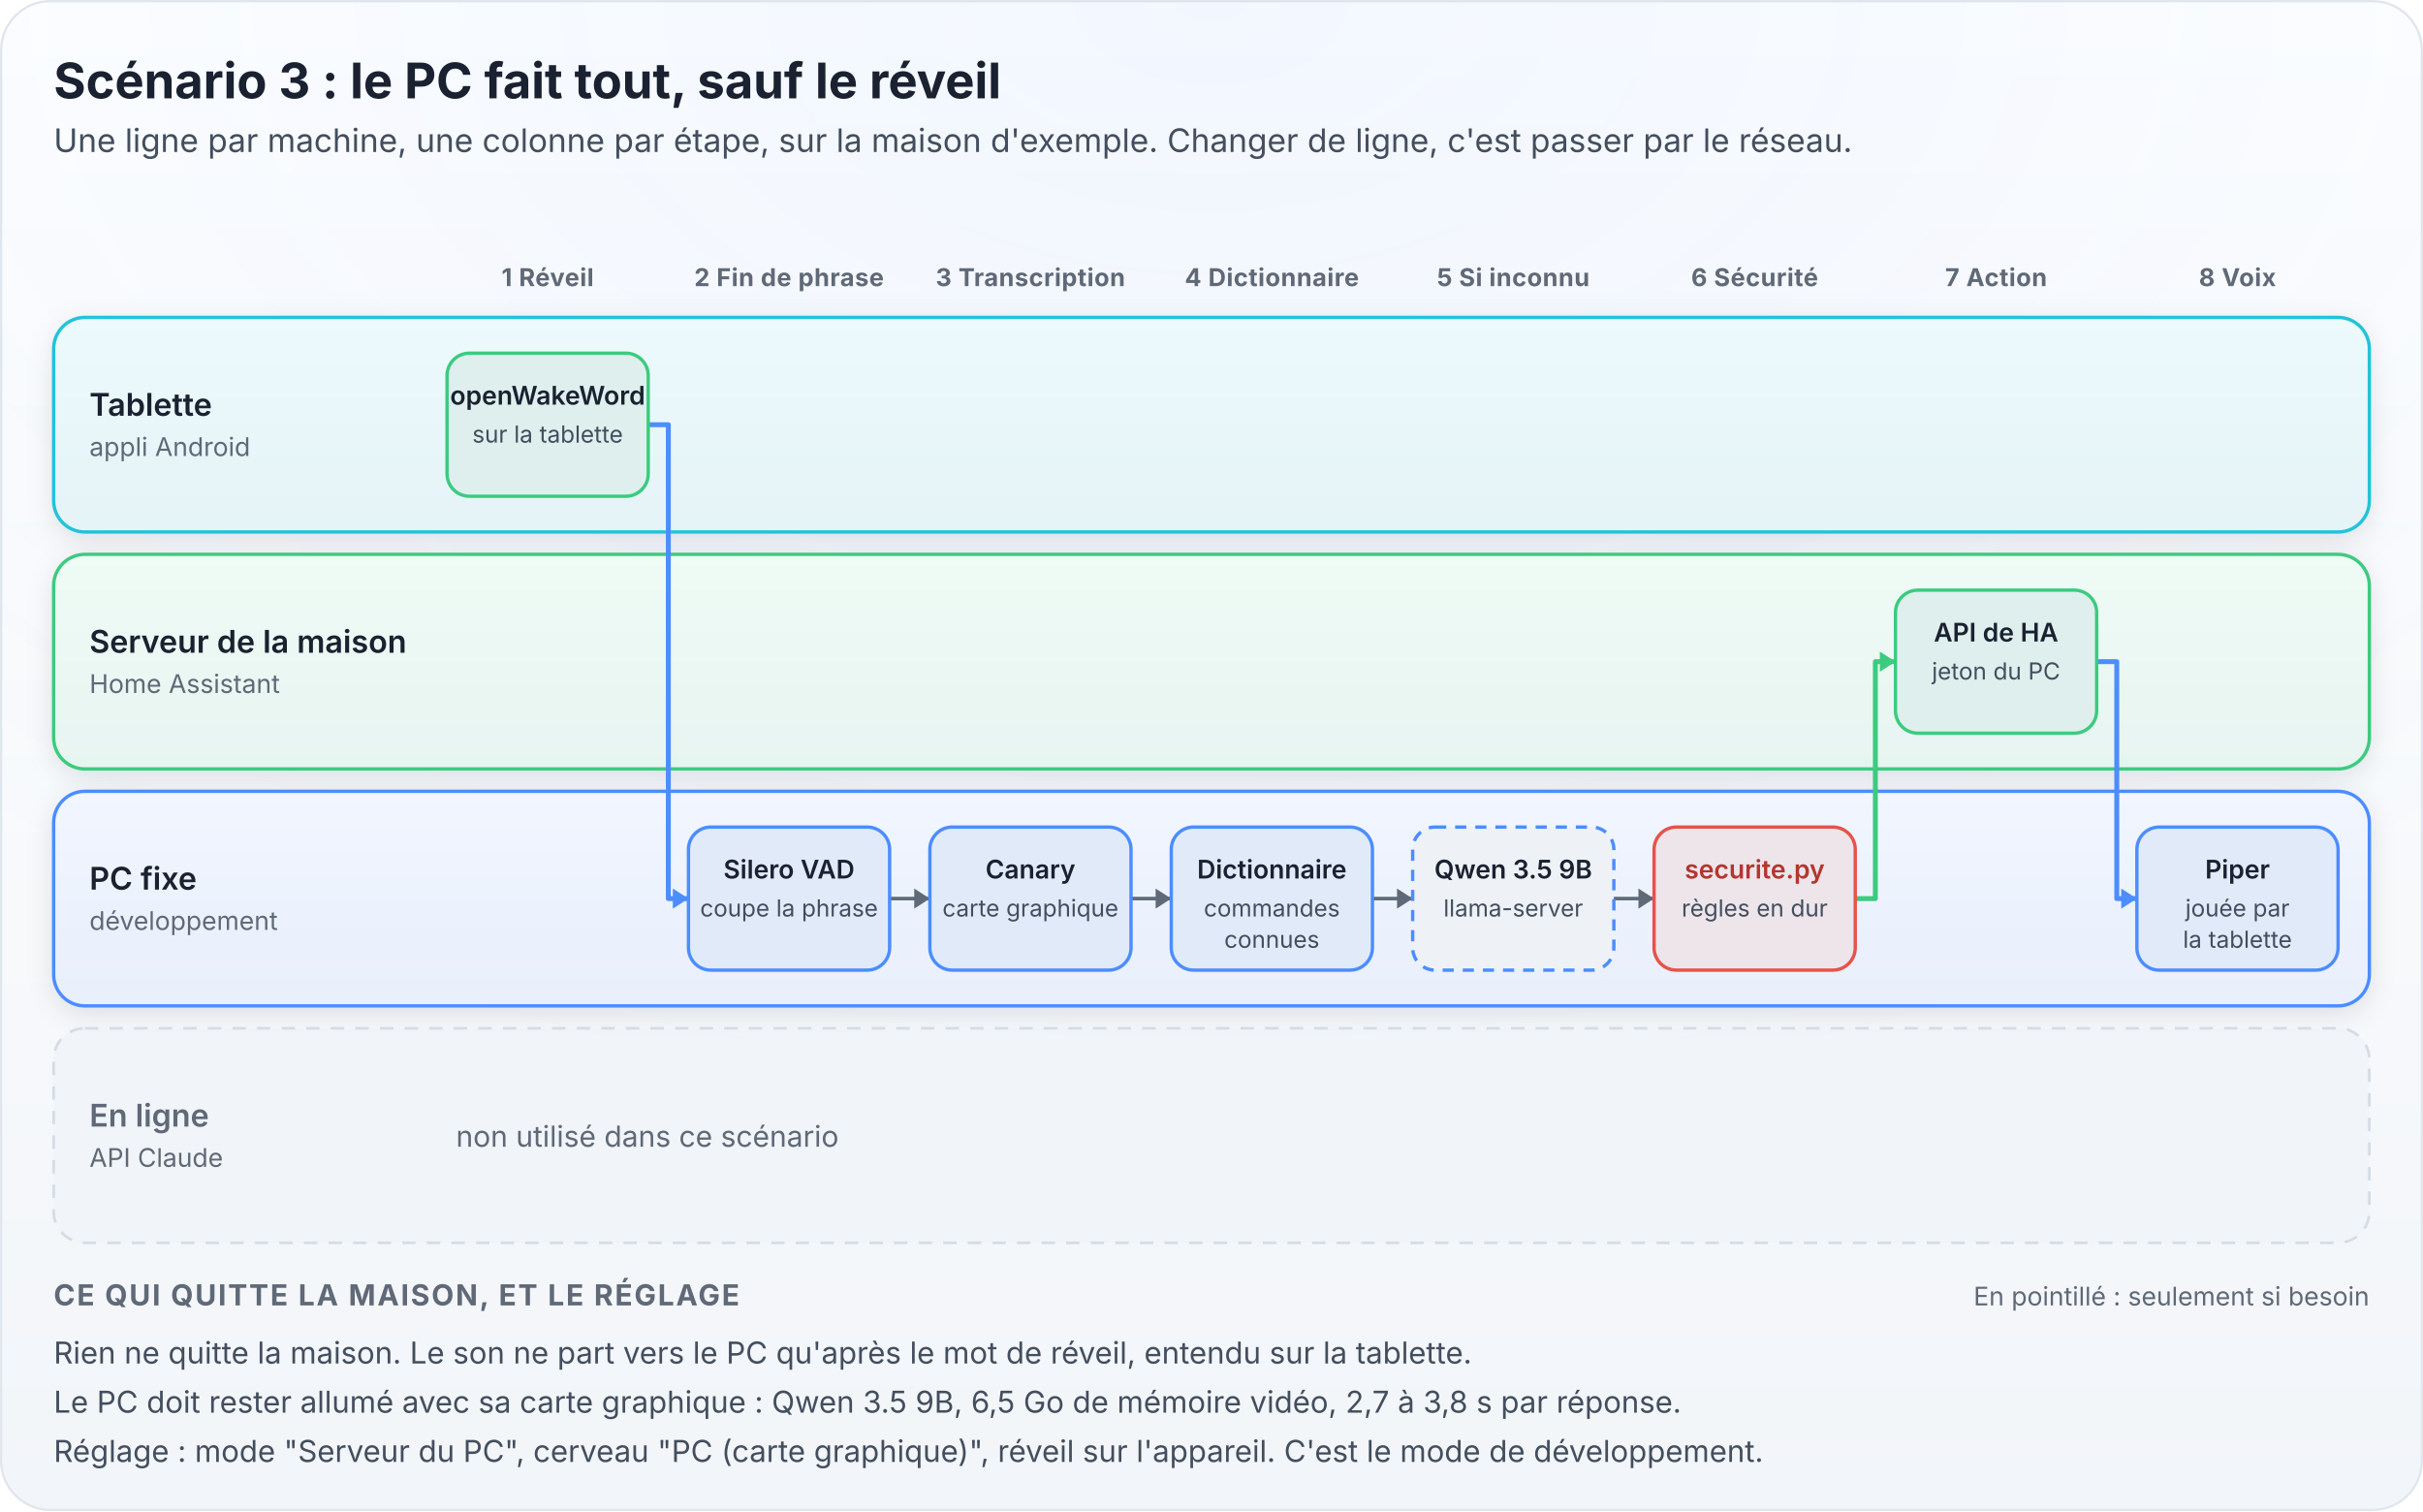
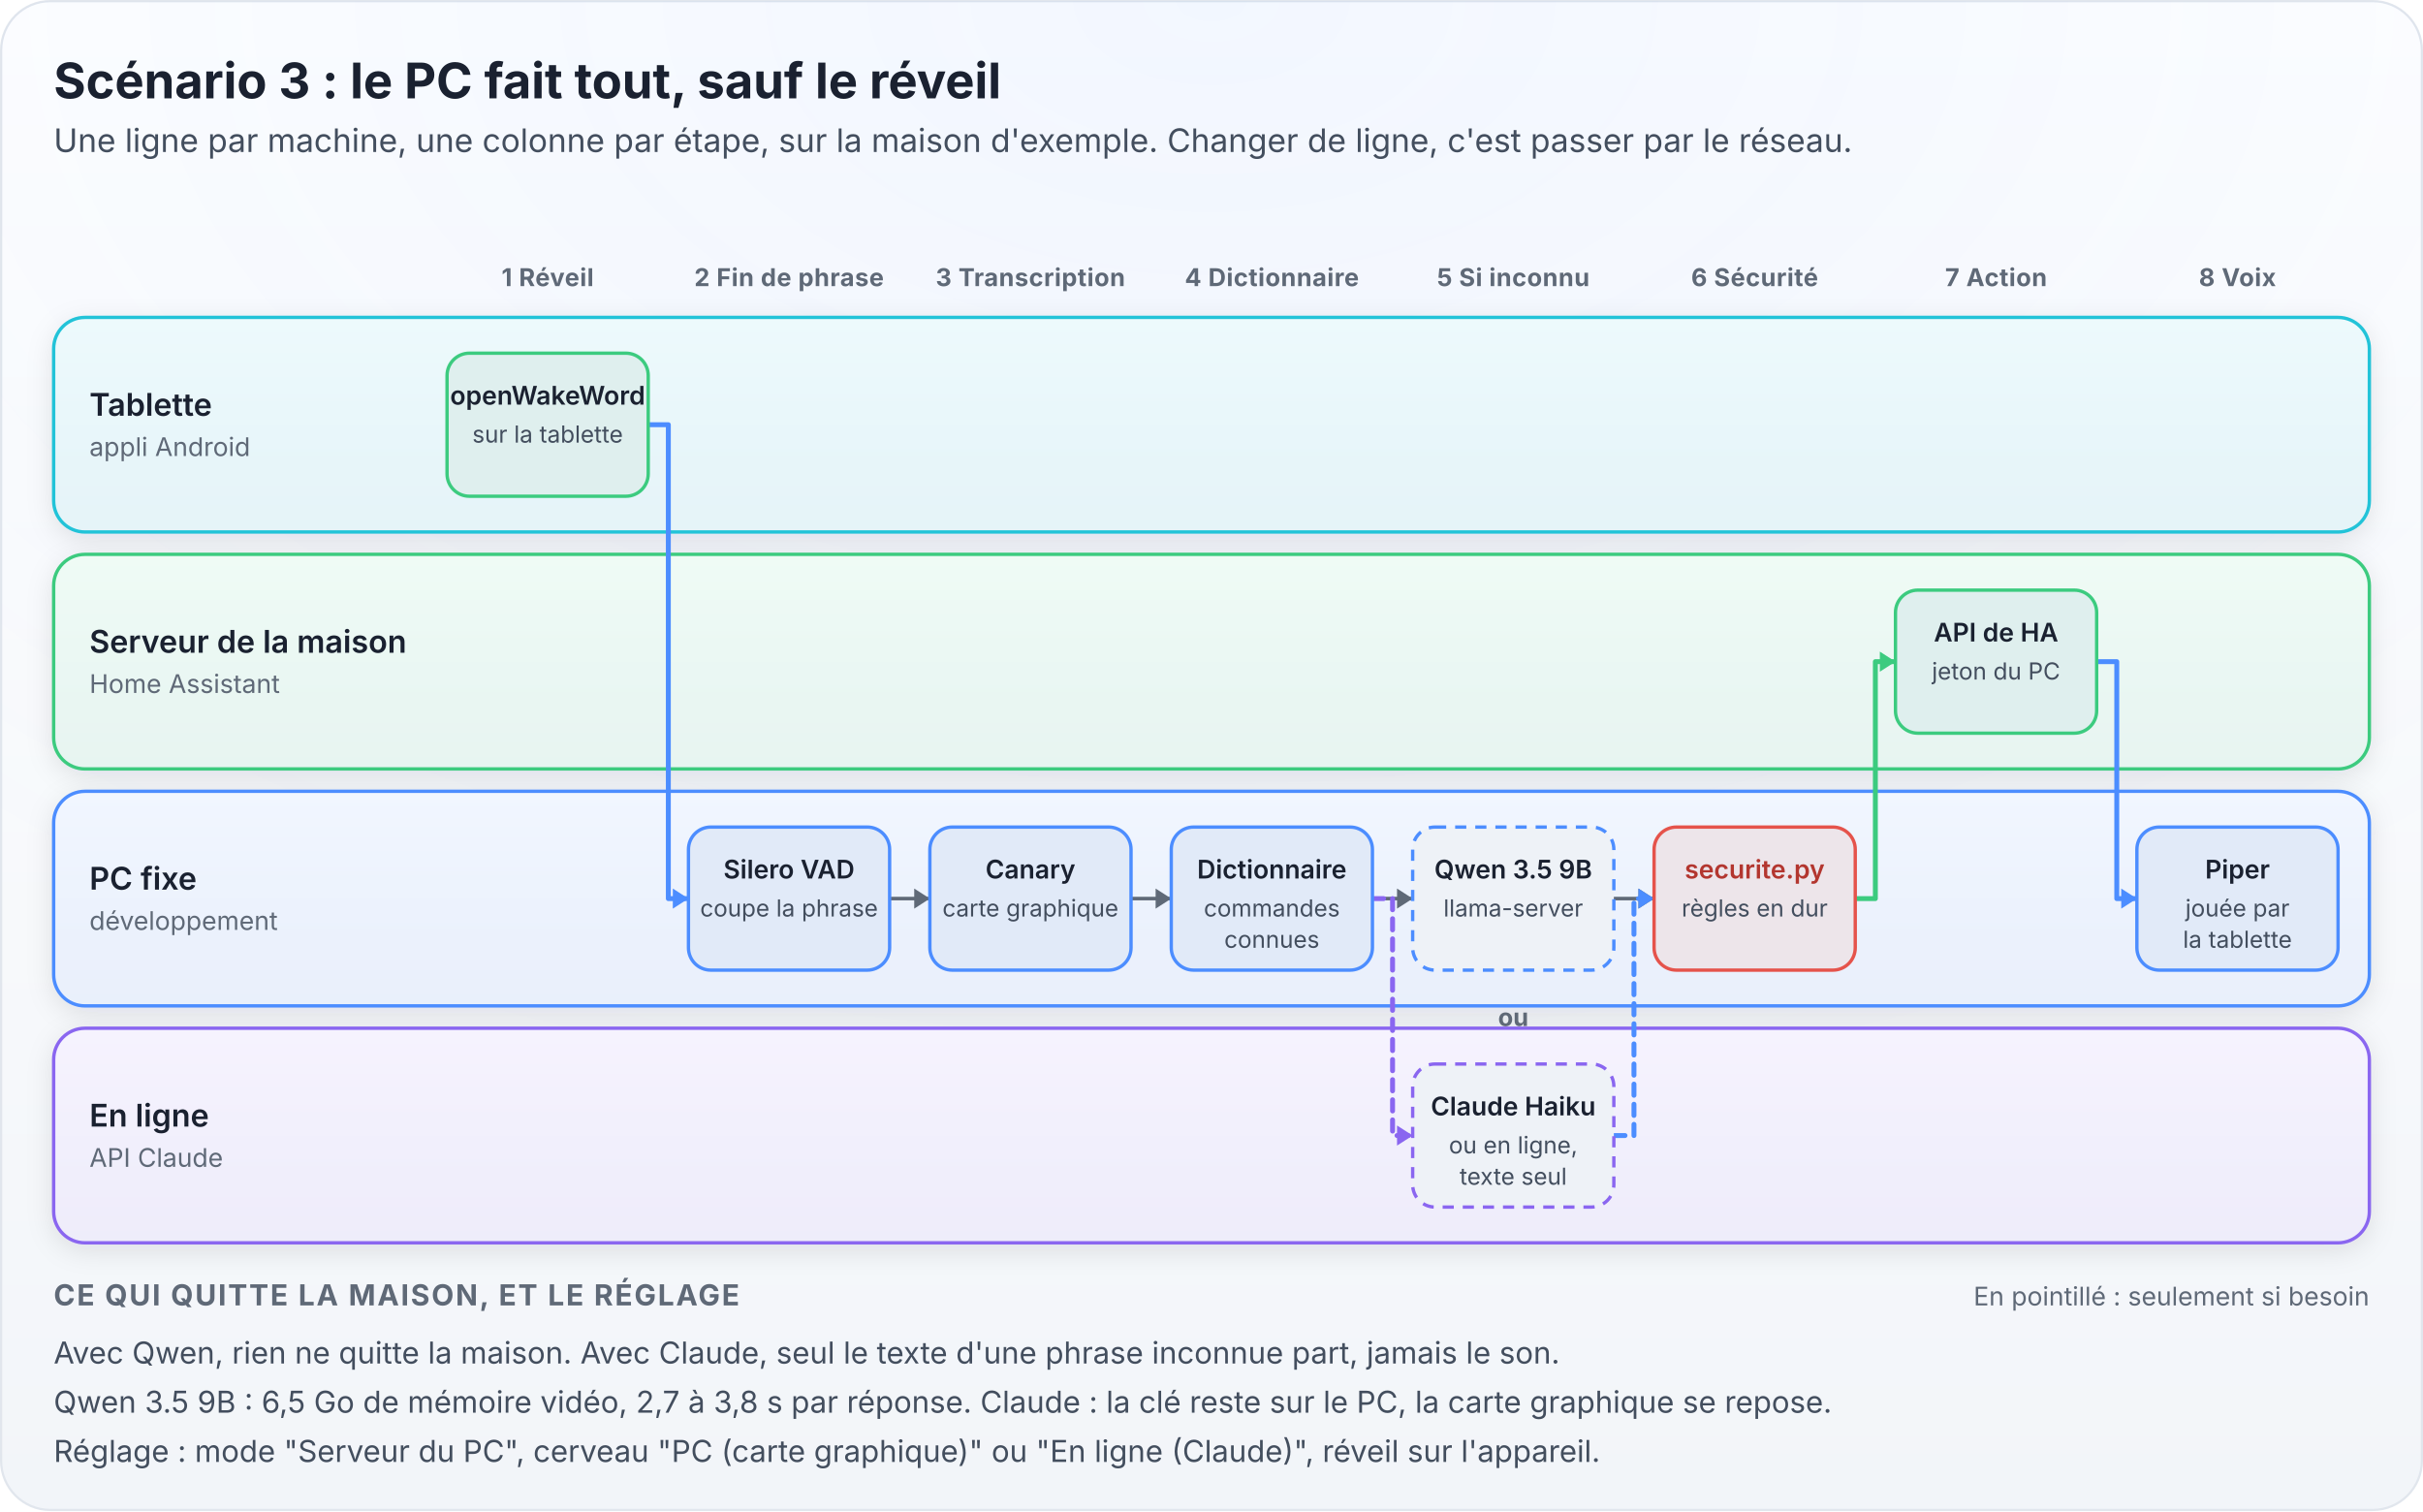
<svg xmlns="http://www.w3.org/2000/svg" viewBox="0 0 1084 676" width="100%" role="img" aria-label="Scénario 3 : le PC fait tout, sauf le réveil" font-family="system-ui, -apple-system, Segoe UI, sans-serif">
  <defs>
    <linearGradient id="fond" x1="0" y1="0" x2="0" y2="1">
      <stop offset="0" stop-color="#FFFFFF" />
      <stop offset="1" stop-color="#F2F5F9" />
    </linearGradient>
    <radialGradient id="lueurFond" cx="0.5" cy="0" r="0.75">
      <stop offset="0" stop-color="#4C8DFF" stop-opacity="0.07" />
      <stop offset="1" stop-color="#4C8DFF" stop-opacity="0" />
    </radialGradient>
    <linearGradient id="carte" x1="0" y1="0" x2="0" y2="1">
      <stop offset="0" stop-color="#FFFFFF" />
      <stop offset="1" stop-color="#F6F8FB" />
    </linearGradient>
    <filter id="ombre" x="-10%" y="-12%" width="120%" height="135%">
      <feDropShadow dx="0" dy="3" stdDeviation="6" flood-color="#1B2B45" flood-opacity="0.11" />
    </filter>
  </defs>
  <rect x="0.5" y="0.5" width="1083" height="675" rx="22" fill="url(#fond)" stroke="#E1E6ED" />
  <rect x="0.5" y="0.5" width="1083" height="675" rx="22" fill="url(#lueurFond)" />
  <text x="24" y="44" font-size="22" font-weight="700" fill="#1A2130">Scénario 3 : le PC fait tout, sauf le réveil</text>
  <text x="24" y="68" font-size="14.5" fill="#434E5E">Une ligne par machine, une colonne par étape, sur la maison d'exemple. Changer de ligne, c'est passer par le réseau.</text>
  <text x="245.0" y="128" font-size="11" font-weight="700" fill="#5F6977" letter-spacing="0.02em" text-anchor="middle">1 Réveil</text>
  <text x="353.0" y="128" font-size="11" font-weight="700" fill="#5F6977" letter-spacing="0.02em" text-anchor="middle">2 Fin de phrase</text>
  <text x="461.0" y="128" font-size="11" font-weight="700" fill="#5F6977" letter-spacing="0.02em" text-anchor="middle">3 Transcription</text>
  <text x="569.0" y="128" font-size="11" font-weight="700" fill="#5F6977" letter-spacing="0.02em" text-anchor="middle">4 Dictionnaire</text>
  <text x="677.0" y="128" font-size="11" font-weight="700" fill="#5F6977" letter-spacing="0.02em" text-anchor="middle">5 Si inconnu</text>
  <text x="785.0" y="128" font-size="11" font-weight="700" fill="#5F6977" letter-spacing="0.02em" text-anchor="middle">6 Sécurité</text>
  <text x="893.0" y="128" font-size="11" font-weight="700" fill="#5F6977" letter-spacing="0.02em" text-anchor="middle">7 Action</text>
  <text x="1001.0" y="128" font-size="11" font-weight="700" fill="#5F6977" letter-spacing="0.02em" text-anchor="middle">8 Voix</text>
  <rect x="24" y="142" width="1036" height="96" rx="14" fill="url(#carte)" filter="url(#ombre)" />
  <rect x="24" y="142" width="1036" height="96" rx="14" fill="#22C3D8" fill-opacity="0.08" />
  <rect x="24" y="142" width="1036" height="96" rx="14" fill="none" stroke="#22C3D8" stroke-width="1.5" />
  <text x="40" y="186" font-size="14" font-weight="600" fill="#1A2130">Tablette</text>
  <text x="40" y="204" font-size="11.5" fill="#5F6977">appli Android</text>
  <rect x="24" y="248" width="1036" height="96" rx="14" fill="url(#carte)" filter="url(#ombre)" />
  <rect x="24" y="248" width="1036" height="96" rx="14" fill="#3CCB7F" fill-opacity="0.08" />
  <rect x="24" y="248" width="1036" height="96" rx="14" fill="none" stroke="#3CCB7F" stroke-width="1.5" />
  <text x="40" y="292" font-size="14" font-weight="600" fill="#1A2130">Serveur de la maison</text>
  <text x="40" y="310" font-size="11.5" fill="#5F6977">Home Assistant</text>
  <rect x="24" y="354" width="1036" height="96" rx="14" fill="url(#carte)" filter="url(#ombre)" />
  <rect x="24" y="354" width="1036" height="96" rx="14" fill="#4C8DFF" fill-opacity="0.08" />
  <rect x="24" y="354" width="1036" height="96" rx="14" fill="none" stroke="#4C8DFF" stroke-width="1.5" />
  <text x="40" y="398" font-size="14" font-weight="600" fill="#1A2130">PC fixe</text>
  <text x="40" y="416" font-size="11.5" fill="#5F6977">développement</text>
-   <rect x="24" y="460" width="1036" height="96" rx="14" fill="#EEF2F7" fill-opacity="0.6" stroke="#D5DCE6" stroke-width="1.2" stroke-dasharray="6 5" />
-   <text x="40" y="504" font-size="14" font-weight="600" fill="#5F6977">En ligne</text>
+   <rect x="24" y="460" width="1036" height="96" rx="14" fill="url(#carte)" filter="url(#ombre)" />
+   <rect x="24" y="460" width="1036" height="96" rx="14" fill="#8A66F0" fill-opacity="0.08" />
+   <rect x="24" y="460" width="1036" height="96" rx="14" fill="none" stroke="#8A66F0" stroke-width="1.5" />
+   <text x="40" y="504" font-size="14" font-weight="600" fill="#1A2130">En ligne</text>
  <text x="40" y="522" font-size="11.5" fill="#5F6977">API Claude</text>
-   <text x="204" y="513" font-size="13" fill="#5F6977">non utilisé dans ce scénario</text>
  <path d="M290 190.0 L299.0 190.0 L299.0 402.0 L307 402.0" fill="none" stroke="#4C8DFF" stroke-width="2.2" stroke-linecap="round" stroke-linejoin="round" />
  <path d="M308 402.0 L301 397.5 L301 406.5 Z" fill="#4C8DFF" />
  <path d="M398 402.0 L415 402.0" fill="none" stroke="#5F6977" stroke-width="1.6" stroke-linecap="round" stroke-linejoin="round" />
  <path d="M416 402.0 L409 397.5 L409 406.5 Z" fill="#5F6977" />
  <path d="M506 402.0 L523 402.0" fill="none" stroke="#5F6977" stroke-width="1.6" stroke-linecap="round" stroke-linejoin="round" />
  <path d="M524 402.0 L517 397.5 L517 406.5 Z" fill="#5F6977" />
  <path d="M614 402.0 L631 402.0" fill="none" stroke="#5F6977" stroke-width="1.6" stroke-linecap="round" stroke-linejoin="round" />
  <path d="M632 402.0 L625 397.5 L625 406.5 Z" fill="#5F6977" />
  <path d="M722 402.0 L739 402.0" fill="none" stroke="#5F6977" stroke-width="1.6" stroke-linecap="round" stroke-linejoin="round" />
  <path d="M740 402.0 L733 397.5 L733 406.5 Z" fill="#5F6977" />
  <path d="M830 402.0 L839.0 402.0 L839.0 296.0 L847 296.0" fill="none" stroke="#3CCB7F" stroke-width="2.2" stroke-linecap="round" stroke-linejoin="round" />
  <path d="M848 296.0 L841 291.5 L841 300.5 Z" fill="#3CCB7F" />
  <path d="M938 296.0 L947.0 296.0 L947.0 402.0 L955 402.0" fill="none" stroke="#4C8DFF" stroke-width="2.2" stroke-linecap="round" stroke-linejoin="round" />
  <path d="M956 402.0 L949 397.5 L949 406.5 Z" fill="#4C8DFF" />
+   <path d="M614 402.0 L623.0 402.0 L623.0 508.0 L631 508.0" fill="none" stroke="#8A66F0" stroke-width="2.2" stroke-linecap="round" stroke-linejoin="round" stroke-dasharray="5 4" />
+   <path d="M632 508.0 L625 503.5 L625 512.5 Z" fill="#8A66F0" />
+   <path d="M722 508.0 L731.0 508.0 L731.0 402.0 L739 402.0" fill="none" stroke="#4C8DFF" stroke-width="2.2" stroke-linecap="round" stroke-linejoin="round" stroke-dasharray="5 4" />
+   <path d="M740 402.0 L733 397.5 L733 406.5 Z" fill="#4C8DFF" />
+   <text x="677.0" y="459" font-size="11" font-weight="700" fill="#5F6977" text-anchor="middle">ou</text>
  <rect x="200" y="158.0" width="90" height="64" rx="10" fill="#EEF2F7" />
  <rect x="200" y="158.0" width="90" height="64" rx="10" fill="#3CCB7F" fill-opacity="0.08" />
  <rect x="200" y="158.0" width="90" height="64" rx="10" fill="none" stroke="#3CCB7F" stroke-width="1.5" />
  <text x="245.0" y="181.0" font-size="11.5" font-weight="600" fill="#1A2130" text-anchor="middle">openWakeWord</text>
  <text x="245.0" y="198.0" font-size="10.5" fill="#434E5E" text-anchor="middle">sur la tablette</text>
  <rect x="308" y="370.0" width="90" height="64" rx="10" fill="#EEF2F7" />
  <rect x="308" y="370.0" width="90" height="64" rx="10" fill="#4C8DFF" fill-opacity="0.08" />
  <rect x="308" y="370.0" width="90" height="64" rx="10" fill="none" stroke="#4C8DFF" stroke-width="1.5" />
  <text x="353.0" y="393.0" font-size="11.5" font-weight="600" fill="#1A2130" text-anchor="middle">Silero VAD</text>
  <text x="353.0" y="410.0" font-size="10.5" fill="#434E5E" text-anchor="middle">coupe la phrase</text>
  <rect x="416" y="370.0" width="90" height="64" rx="10" fill="#EEF2F7" />
  <rect x="416" y="370.0" width="90" height="64" rx="10" fill="#4C8DFF" fill-opacity="0.08" />
  <rect x="416" y="370.0" width="90" height="64" rx="10" fill="none" stroke="#4C8DFF" stroke-width="1.5" />
  <text x="461.0" y="393.0" font-size="11.5" font-weight="600" fill="#1A2130" text-anchor="middle">Canary</text>
  <text x="461.0" y="410.0" font-size="10.5" fill="#434E5E" text-anchor="middle">carte graphique</text>
  <rect x="524" y="370.0" width="90" height="64" rx="10" fill="#EEF2F7" />
  <rect x="524" y="370.0" width="90" height="64" rx="10" fill="#4C8DFF" fill-opacity="0.08" />
  <rect x="524" y="370.0" width="90" height="64" rx="10" fill="none" stroke="#4C8DFF" stroke-width="1.5" />
  <text x="569.0" y="393.0" font-size="11.5" font-weight="600" fill="#1A2130" text-anchor="middle">Dictionnaire</text>
  <text x="569.0" y="410.0" font-size="10.5" fill="#434E5E" text-anchor="middle">commandes</text>
  <text x="569.0" y="424.0" font-size="10.5" fill="#434E5E" text-anchor="middle">connues</text>
  <rect x="632" y="370.0" width="90" height="64" rx="10" fill="#EEF2F7" />
  <rect x="632" y="370.0" width="90" height="64" rx="10" fill="none" stroke="#4C8DFF" stroke-width="1.5" stroke-dasharray="5 4" />
  <text x="677.0" y="393.0" font-size="11.5" font-weight="600" fill="#1A2130" text-anchor="middle">Qwen 3.5 9B</text>
  <text x="677.0" y="410.0" font-size="10.5" fill="#434E5E" text-anchor="middle">llama-server</text>
  <rect x="740" y="370.0" width="90" height="64" rx="10" fill="#EEF2F7" />
  <rect x="740" y="370.0" width="90" height="64" rx="10" fill="#E5534B" fill-opacity="0.08" />
  <rect x="740" y="370.0" width="90" height="64" rx="10" fill="none" stroke="#E5534B" stroke-width="1.5" />
  <text x="785.0" y="393.0" font-size="11.5" font-weight="600" fill="#B3362F" text-anchor="middle">securite.py</text>
  <text x="785.0" y="410.0" font-size="10.5" fill="#434E5E" text-anchor="middle">règles en dur</text>
  <rect x="848" y="264.0" width="90" height="64" rx="10" fill="#EEF2F7" />
  <rect x="848" y="264.0" width="90" height="64" rx="10" fill="#3CCB7F" fill-opacity="0.08" />
  <rect x="848" y="264.0" width="90" height="64" rx="10" fill="none" stroke="#3CCB7F" stroke-width="1.5" />
  <text x="893.0" y="287.0" font-size="11.5" font-weight="600" fill="#1A2130" text-anchor="middle">API de HA</text>
  <text x="893.0" y="304.0" font-size="10.5" fill="#434E5E" text-anchor="middle">jeton du PC</text>
  <rect x="956" y="370.0" width="90" height="64" rx="10" fill="#EEF2F7" />
  <rect x="956" y="370.0" width="90" height="64" rx="10" fill="#4C8DFF" fill-opacity="0.08" />
  <rect x="956" y="370.0" width="90" height="64" rx="10" fill="none" stroke="#4C8DFF" stroke-width="1.5" />
  <text x="1001.0" y="393.0" font-size="11.5" font-weight="600" fill="#1A2130" text-anchor="middle">Piper</text>
  <text x="1001.0" y="410.0" font-size="10.5" fill="#434E5E" text-anchor="middle">jouée par</text>
  <text x="1001.0" y="424.0" font-size="10.5" fill="#434E5E" text-anchor="middle">la tablette</text>
+   <rect x="632" y="476.0" width="90" height="64" rx="10" fill="#EEF2F7" />
+   <rect x="632" y="476.0" width="90" height="64" rx="10" fill="none" stroke="#8A66F0" stroke-width="1.5" stroke-dasharray="5 4" />
+   <text x="677.0" y="499.0" font-size="11.5" font-weight="600" fill="#1A2130" text-anchor="middle">Claude Haiku</text>
+   <text x="677.0" y="516.0" font-size="10.5" fill="#434E5E" text-anchor="middle">ou en ligne,</text>
+   <text x="677.0" y="530.0" font-size="10.5" fill="#434E5E" text-anchor="middle">texte seul</text>
  <text x="24" y="584" font-size="13" font-weight="700" fill="#5F6977" letter-spacing="0.06em">CE QUI QUITTE LA MAISON, ET LE RÉGLAGE</text>
-   <text x="24" y="610" font-size="13.5" fill="#434E5E">Rien ne quitte la maison. Le son ne part vers le PC qu'après le mot de réveil, entendu sur la tablette.</text>
-   <text x="24" y="632" font-size="13.5" fill="#434E5E">Le PC doit rester allumé avec sa carte graphique : Qwen 3.5 9B, 6,5 Go de mémoire vidéo, 2,7 à 3,8 s par réponse.</text>
-   <text x="24" y="654" font-size="13.5" fill="#434E5E">Réglage : mode "Serveur du PC", cerveau "PC (carte graphique)", réveil sur l'appareil. C'est le mode de développement.</text>
+   <text x="24" y="610" font-size="13.5" fill="#434E5E">Avec Qwen, rien ne quitte la maison. Avec Claude, seul le texte d'une phrase inconnue part, jamais le son.</text>
+   <text x="24" y="632" font-size="13.5" fill="#434E5E">Qwen 3.5 9B : 6,5 Go de mémoire vidéo, 2,7 à 3,8 s par réponse. Claude : la clé reste sur le PC, la carte graphique se repose.</text>
+   <text x="24" y="654" font-size="13.5" fill="#434E5E">Réglage : mode "Serveur du PC", cerveau "PC (carte graphique)" ou "En ligne (Claude)", réveil sur l'appareil.</text>
  <text x="1060" y="584" font-size="11.5" fill="#5F6977" text-anchor="end">En pointillé : seulement si besoin</text>
</svg>
